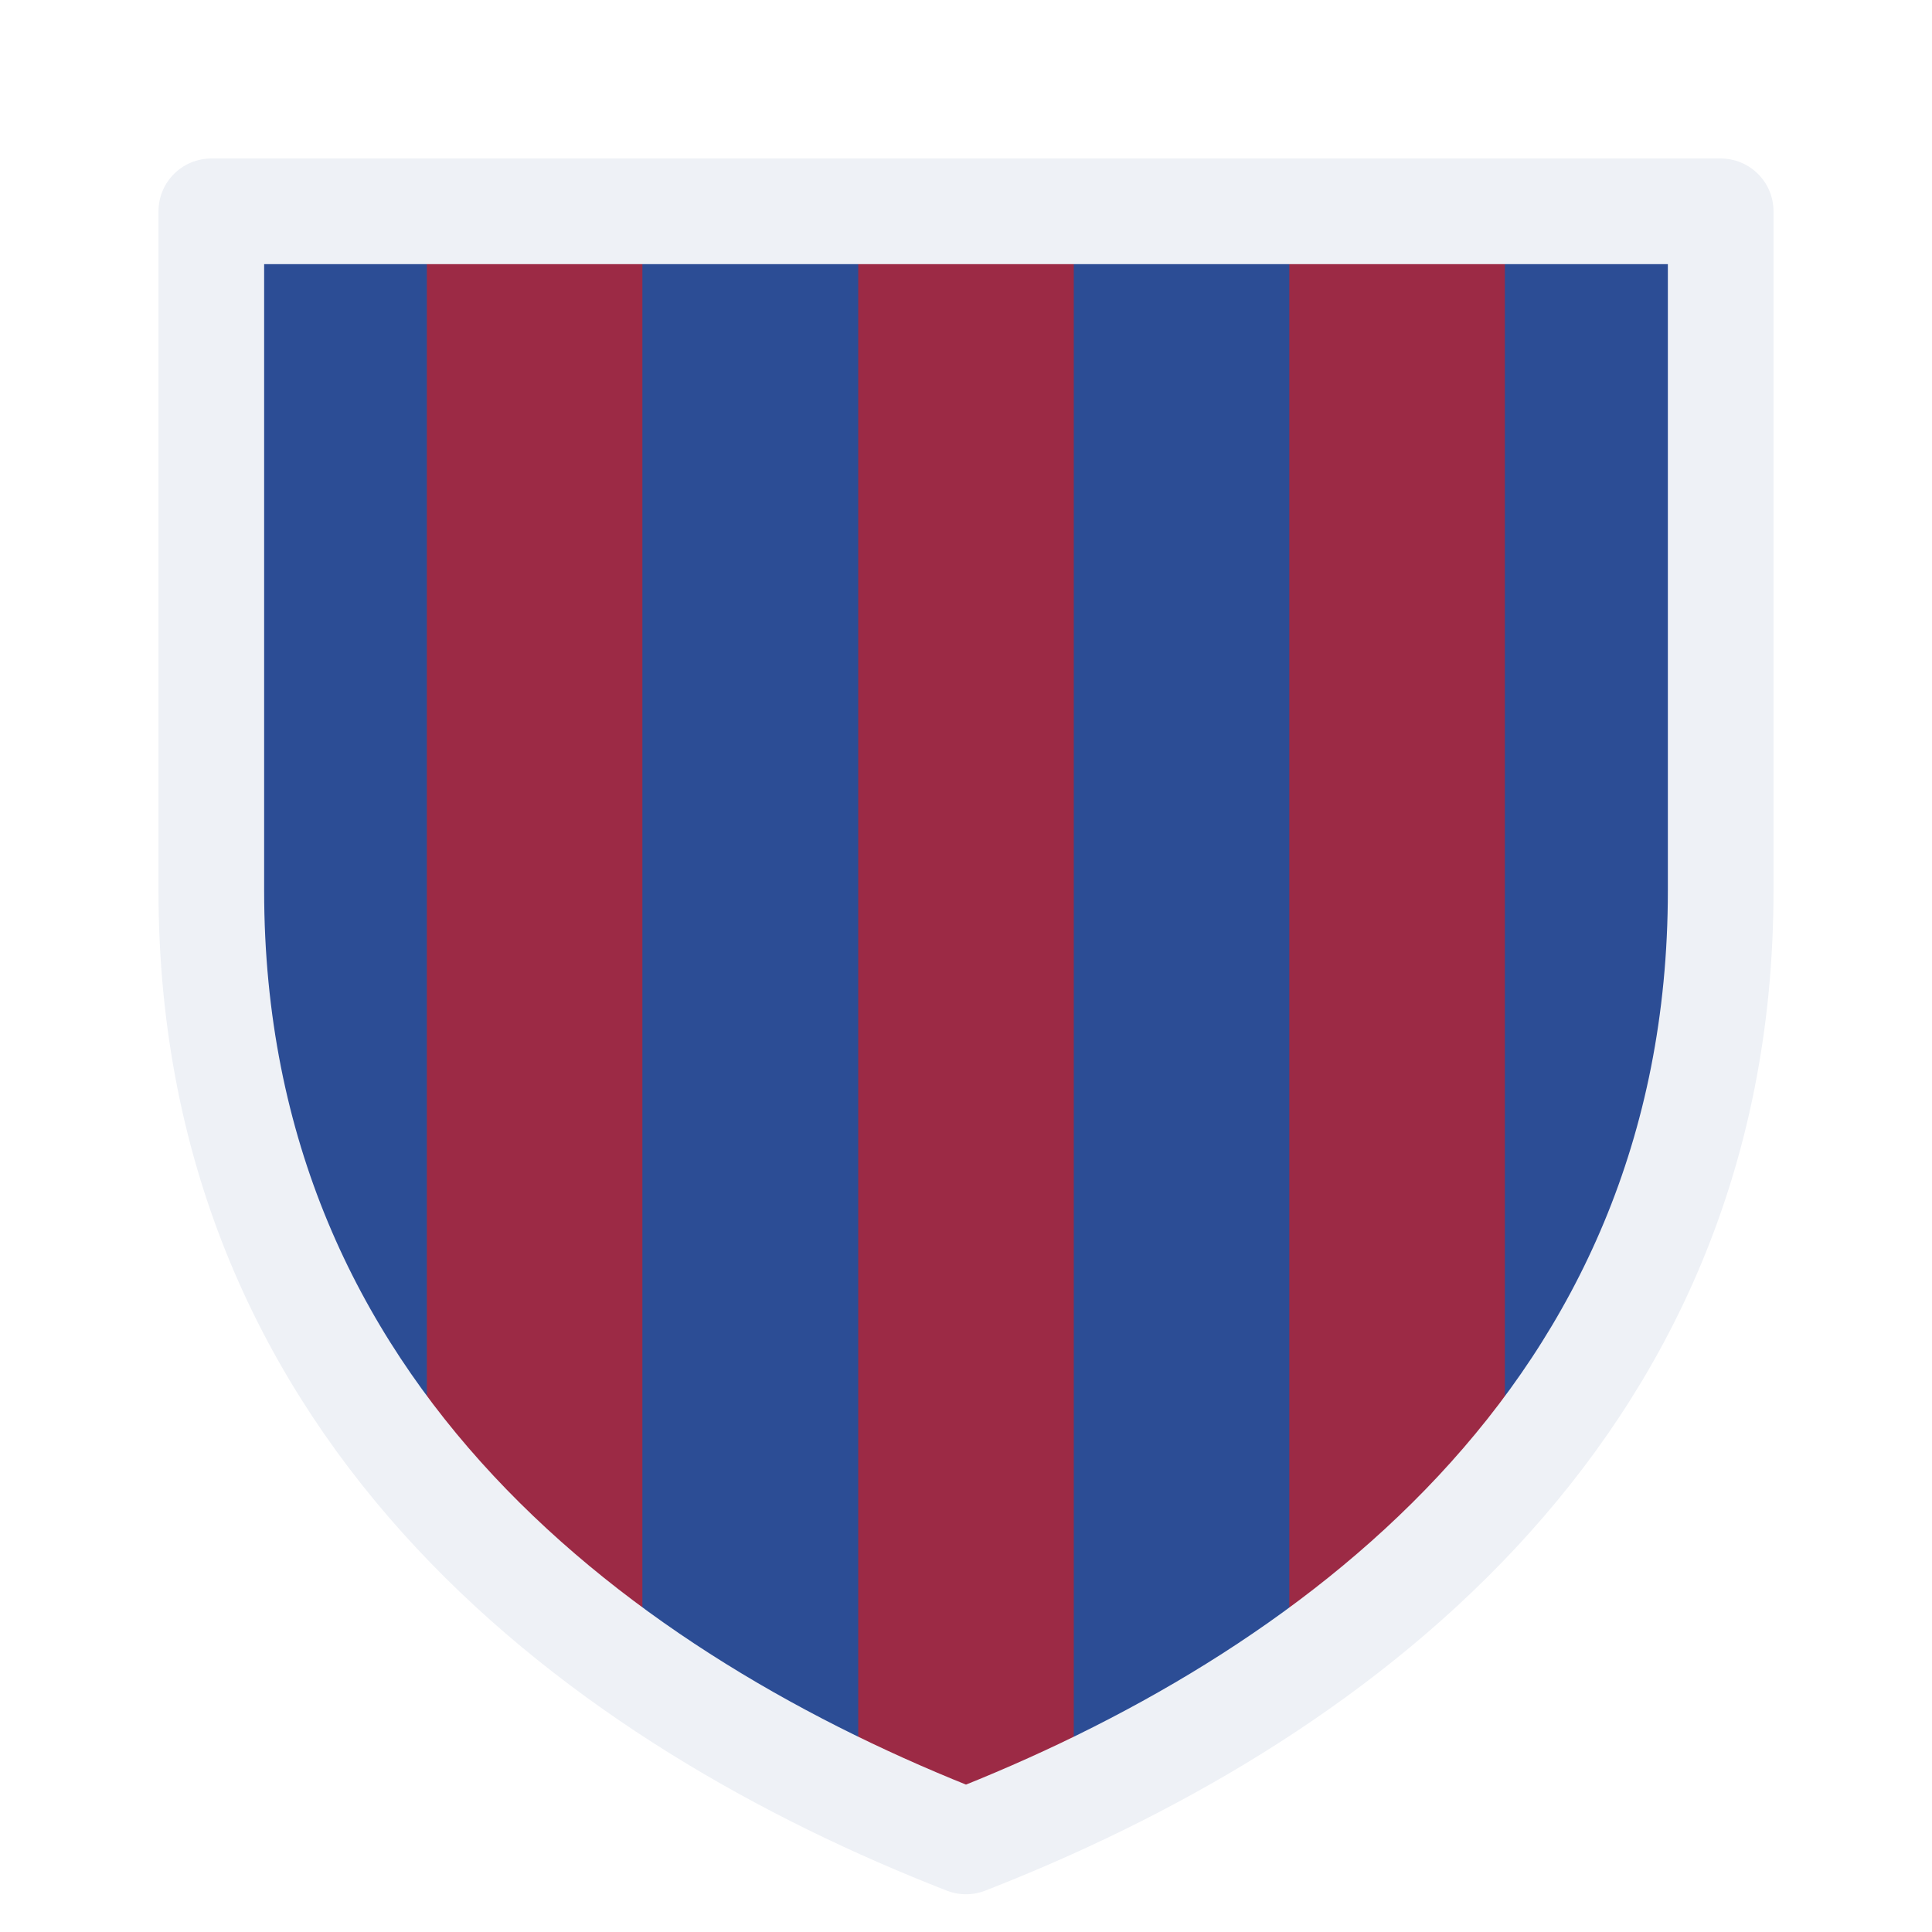
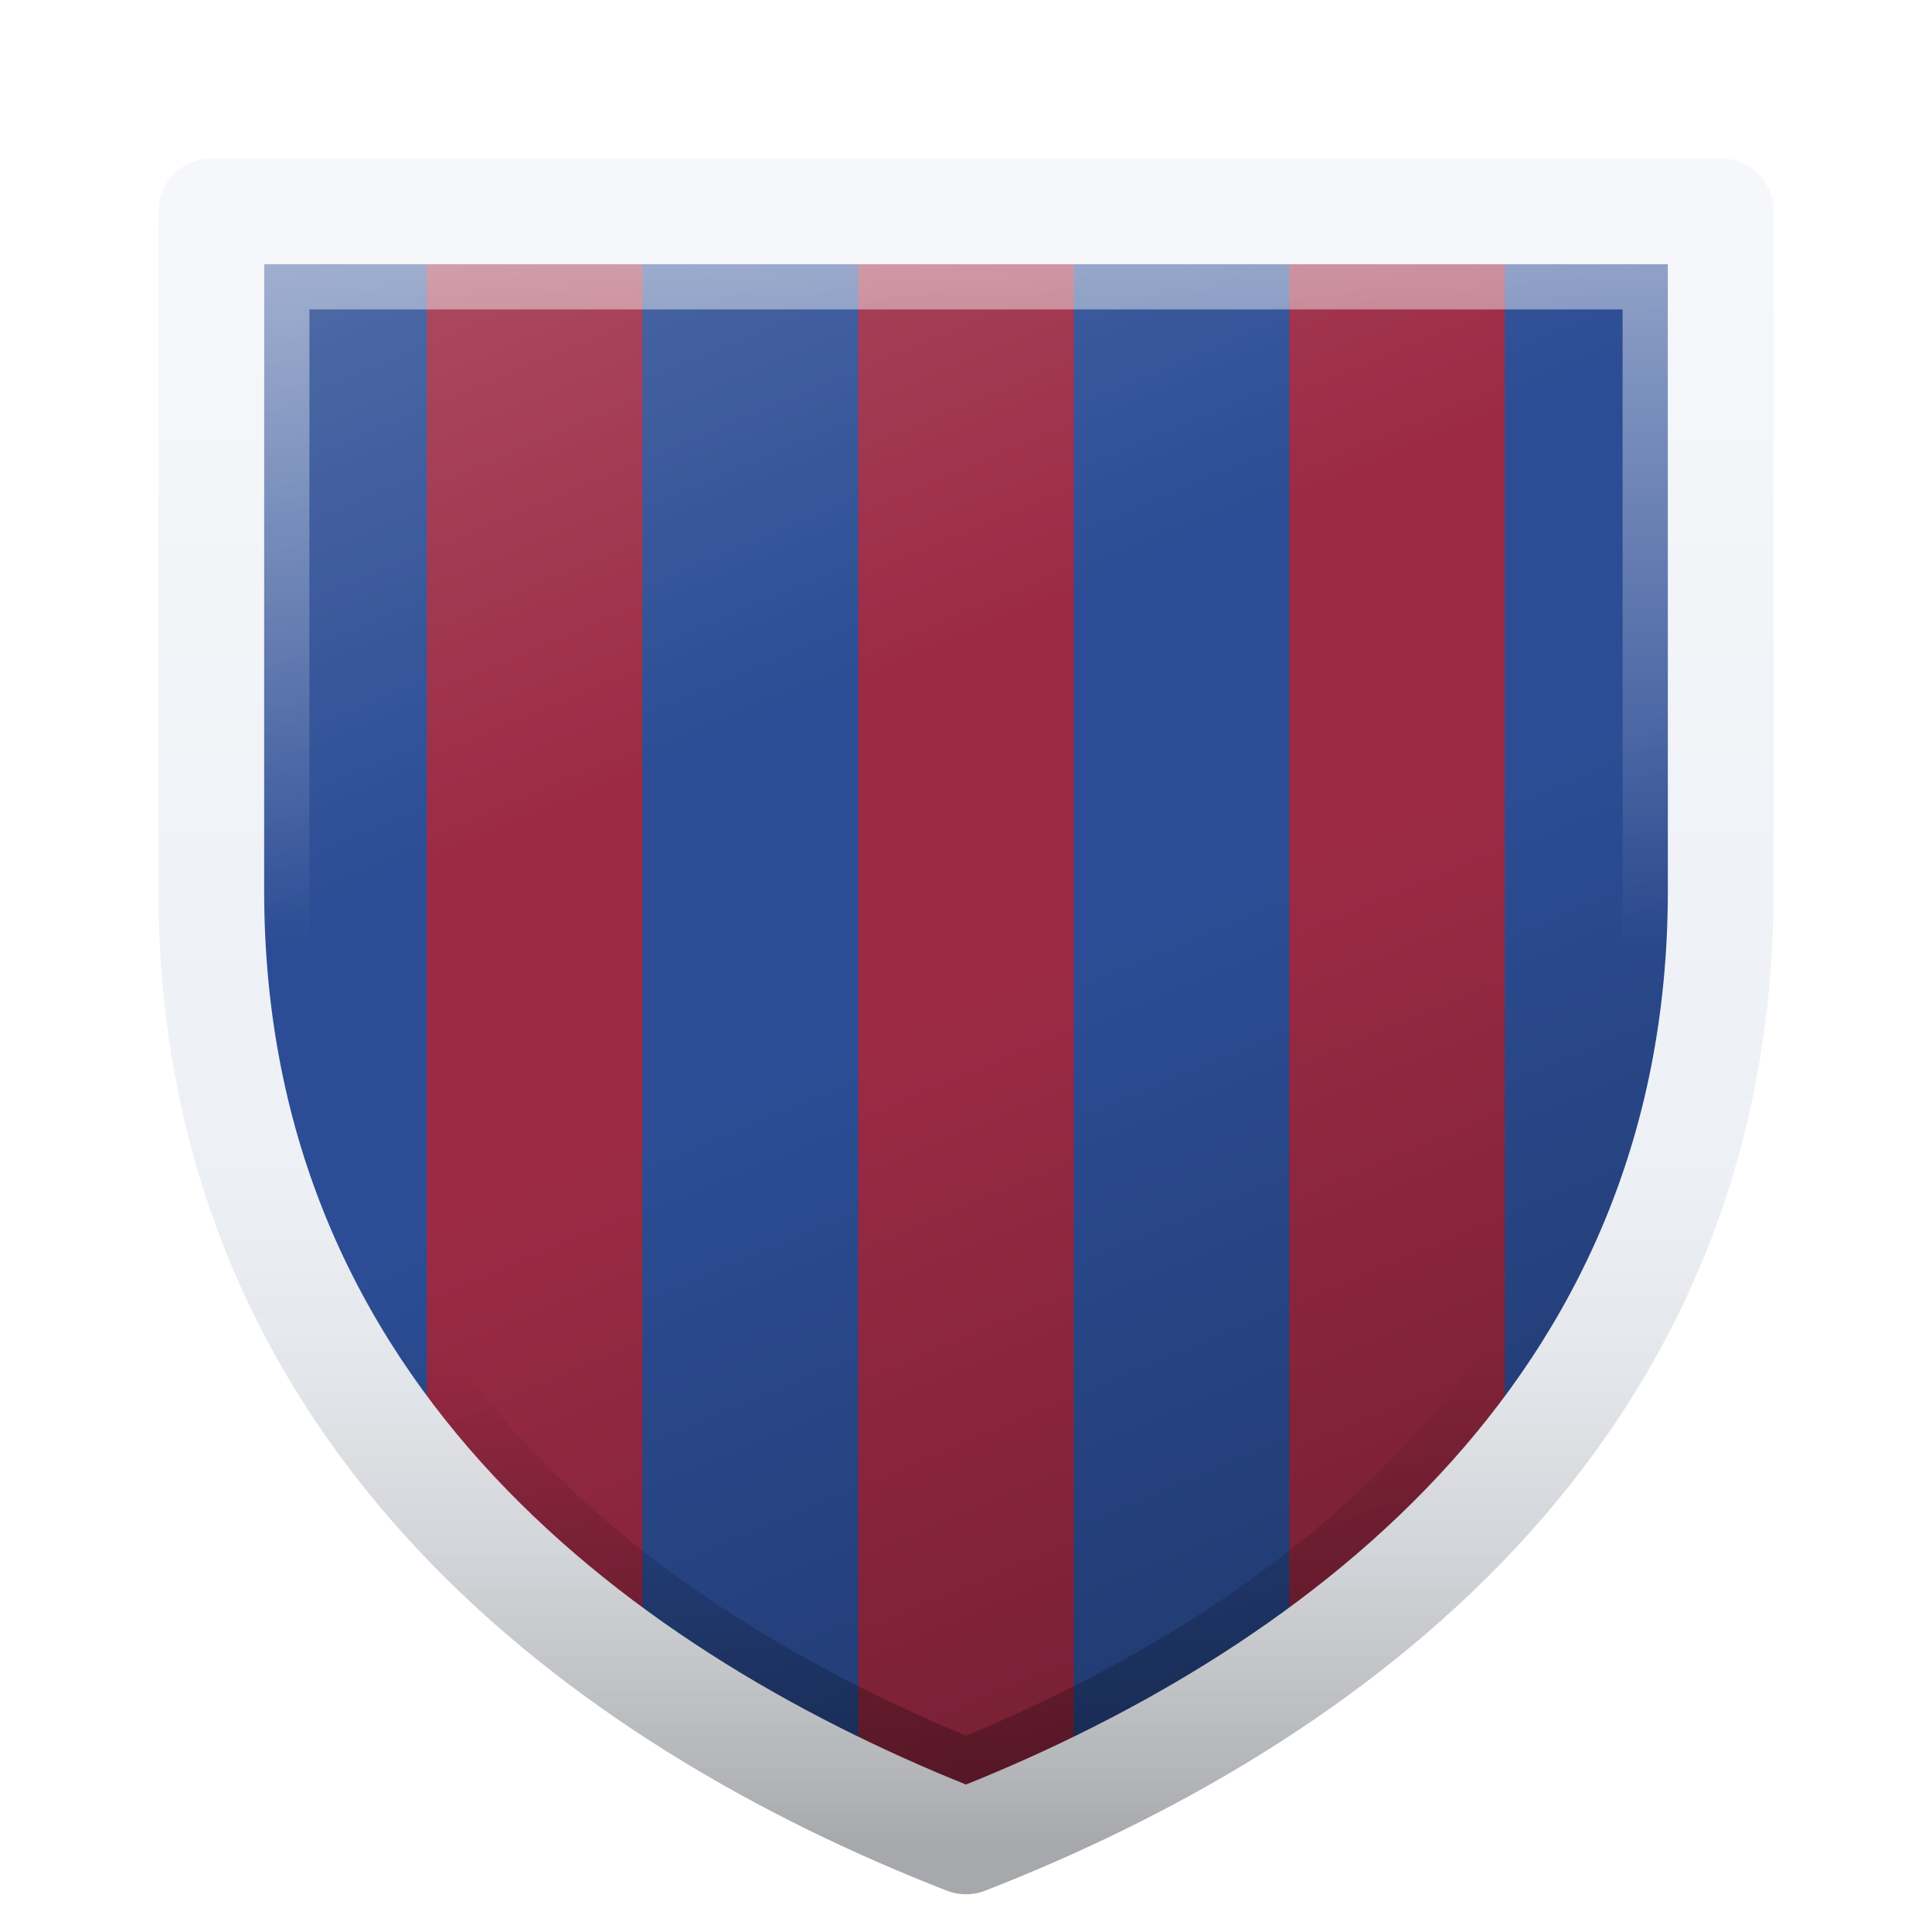
<svg xmlns="http://www.w3.org/2000/svg" viewBox="0 0 64 64" width="64" height="64">
  <defs>
    <clipPath id="c">
      <path d="M7 7h50v22.5c0 17.5-13.2 26.9-25 31.5C20.2 56.4 7 47 7 29.5Z" />
    </clipPath>
+     <linearGradient id="s" x1="0" y1="0" x2="0.42" y2="1">
+       <stop offset="0" stop-color="#fff" stop-opacity="0.26" />
+       <stop offset="0.46" stop-color="#fff" stop-opacity="0" />
+       <stop offset="0.62" stop-color="#000" stop-opacity="0" />
+       <stop offset="1" stop-color="#000" stop-opacity="0.26" />
+     </linearGradient>
+     <linearGradient id="b" x1="0" y1="0" x2="0" y2="1">
+       <stop offset="0" stop-color="#fff" stop-opacity="0.5" />
+       <stop offset="0.45" stop-color="#fff" stop-opacity="0" />
+       <stop offset="0.7" stop-color="#000" stop-opacity="0" />
+       <stop offset="1" stop-color="#000" stop-opacity="0.32" />
+     </linearGradient>
+     <linearGradient id="r" x1="0" y1="0" x2="0" y2="1">
+       <stop offset="0" stop-color="#fff" stop-opacity="0.45" />
+       <stop offset="0.5" stop-color="#fff" stop-opacity="0" />
+       <stop offset="1" stop-color="#000" stop-opacity="0.3" />
+     </linearGradient>
  </defs>
  <g clip-path="url(#c)">
    <rect width="64" height="64" fill="#2c4d95" />
    <rect x="14.14" y="0" width="7.14" height="64" fill="#9c2a45" />
    <rect x="28.43" y="0" width="7.14" height="64" fill="#9c2a45" />
    <rect x="42.71" y="0" width="7.14" height="64" fill="#9c2a45" />
+     <rect width="64" height="64" fill="url(#s)" />
+     <path d="M7 7h50v22.5c0 17.5-13.2 26.9-25 31.5C20.2 56.4 7 47 7 29.5Z" fill="none" stroke="url(#b)" stroke-width="6.5" />
  </g>
  <path d="M7 7h50v22.5c0 17.5-13.2 26.9-25 31.5C20.2 56.4 7 47 7 29.5Z" fill="none" stroke="#eef1f6" stroke-width="3.5" stroke-linejoin="round" />
+   <path d="M7 7h50v22.5c0 17.5-13.2 26.9-25 31.5C20.2 56.4 7 47 7 29.5Z" fill="none" stroke="url(#r)" stroke-width="3.5" stroke-linejoin="round" />
</svg>
